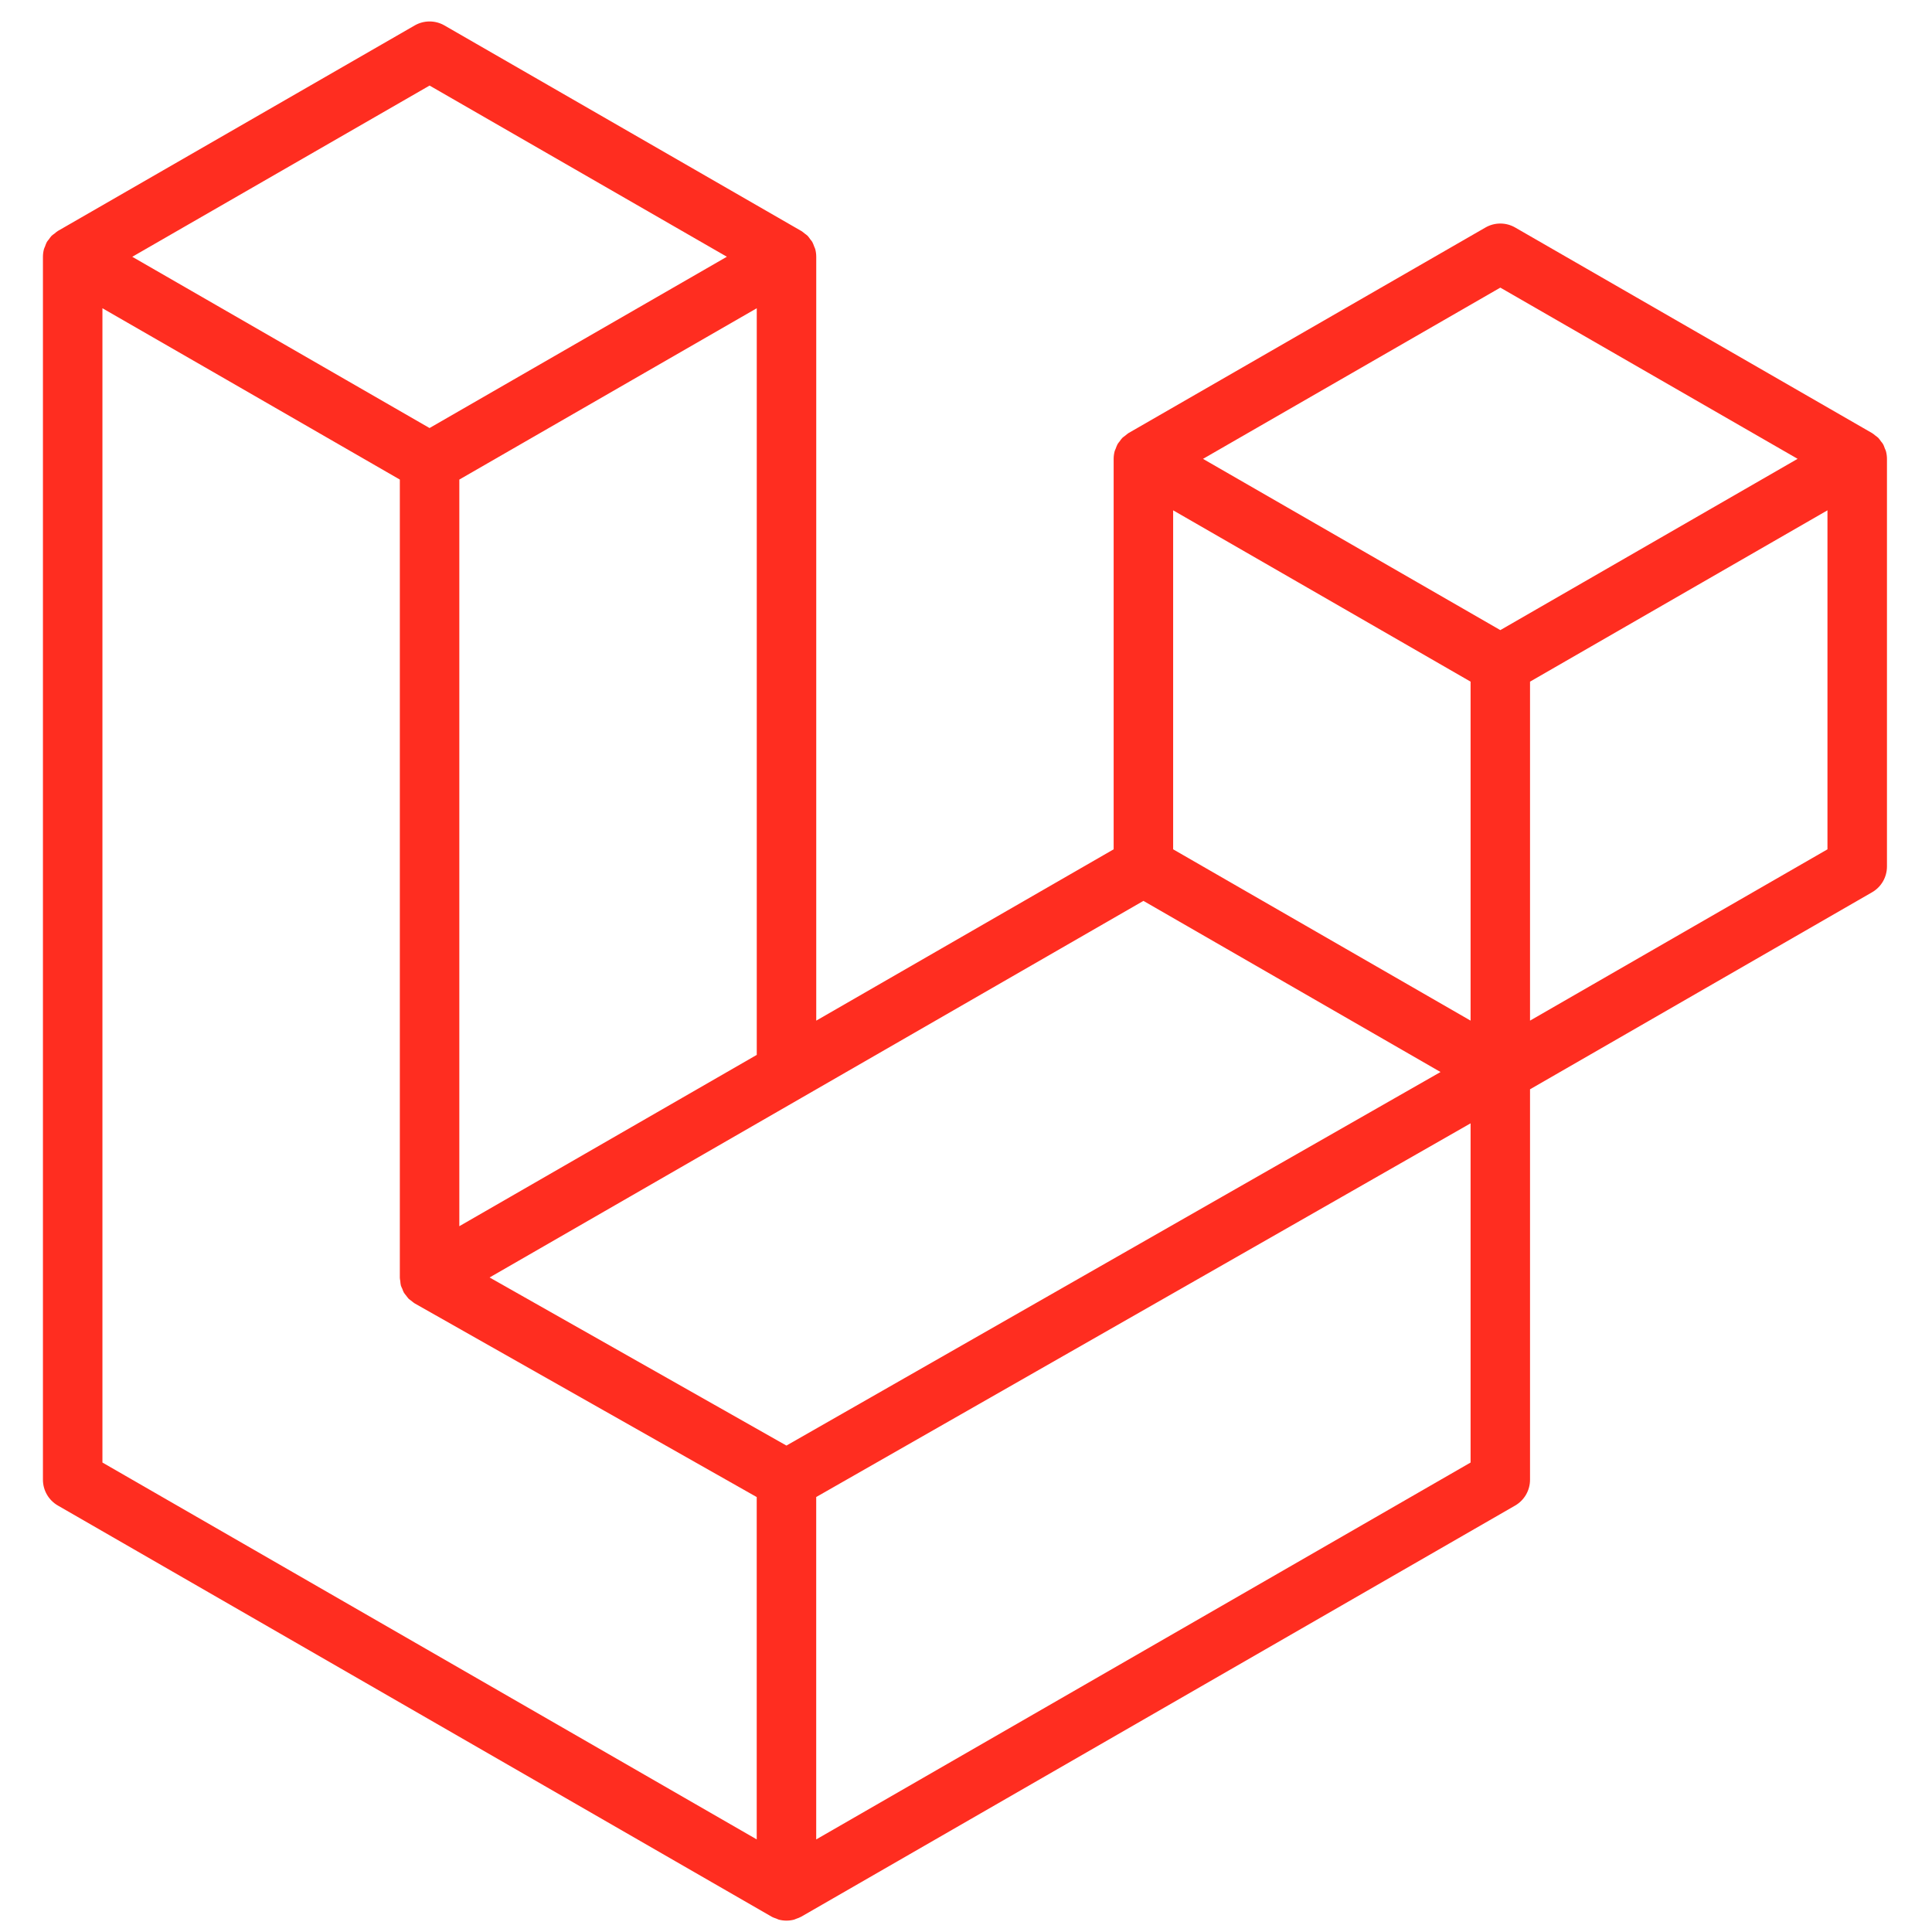
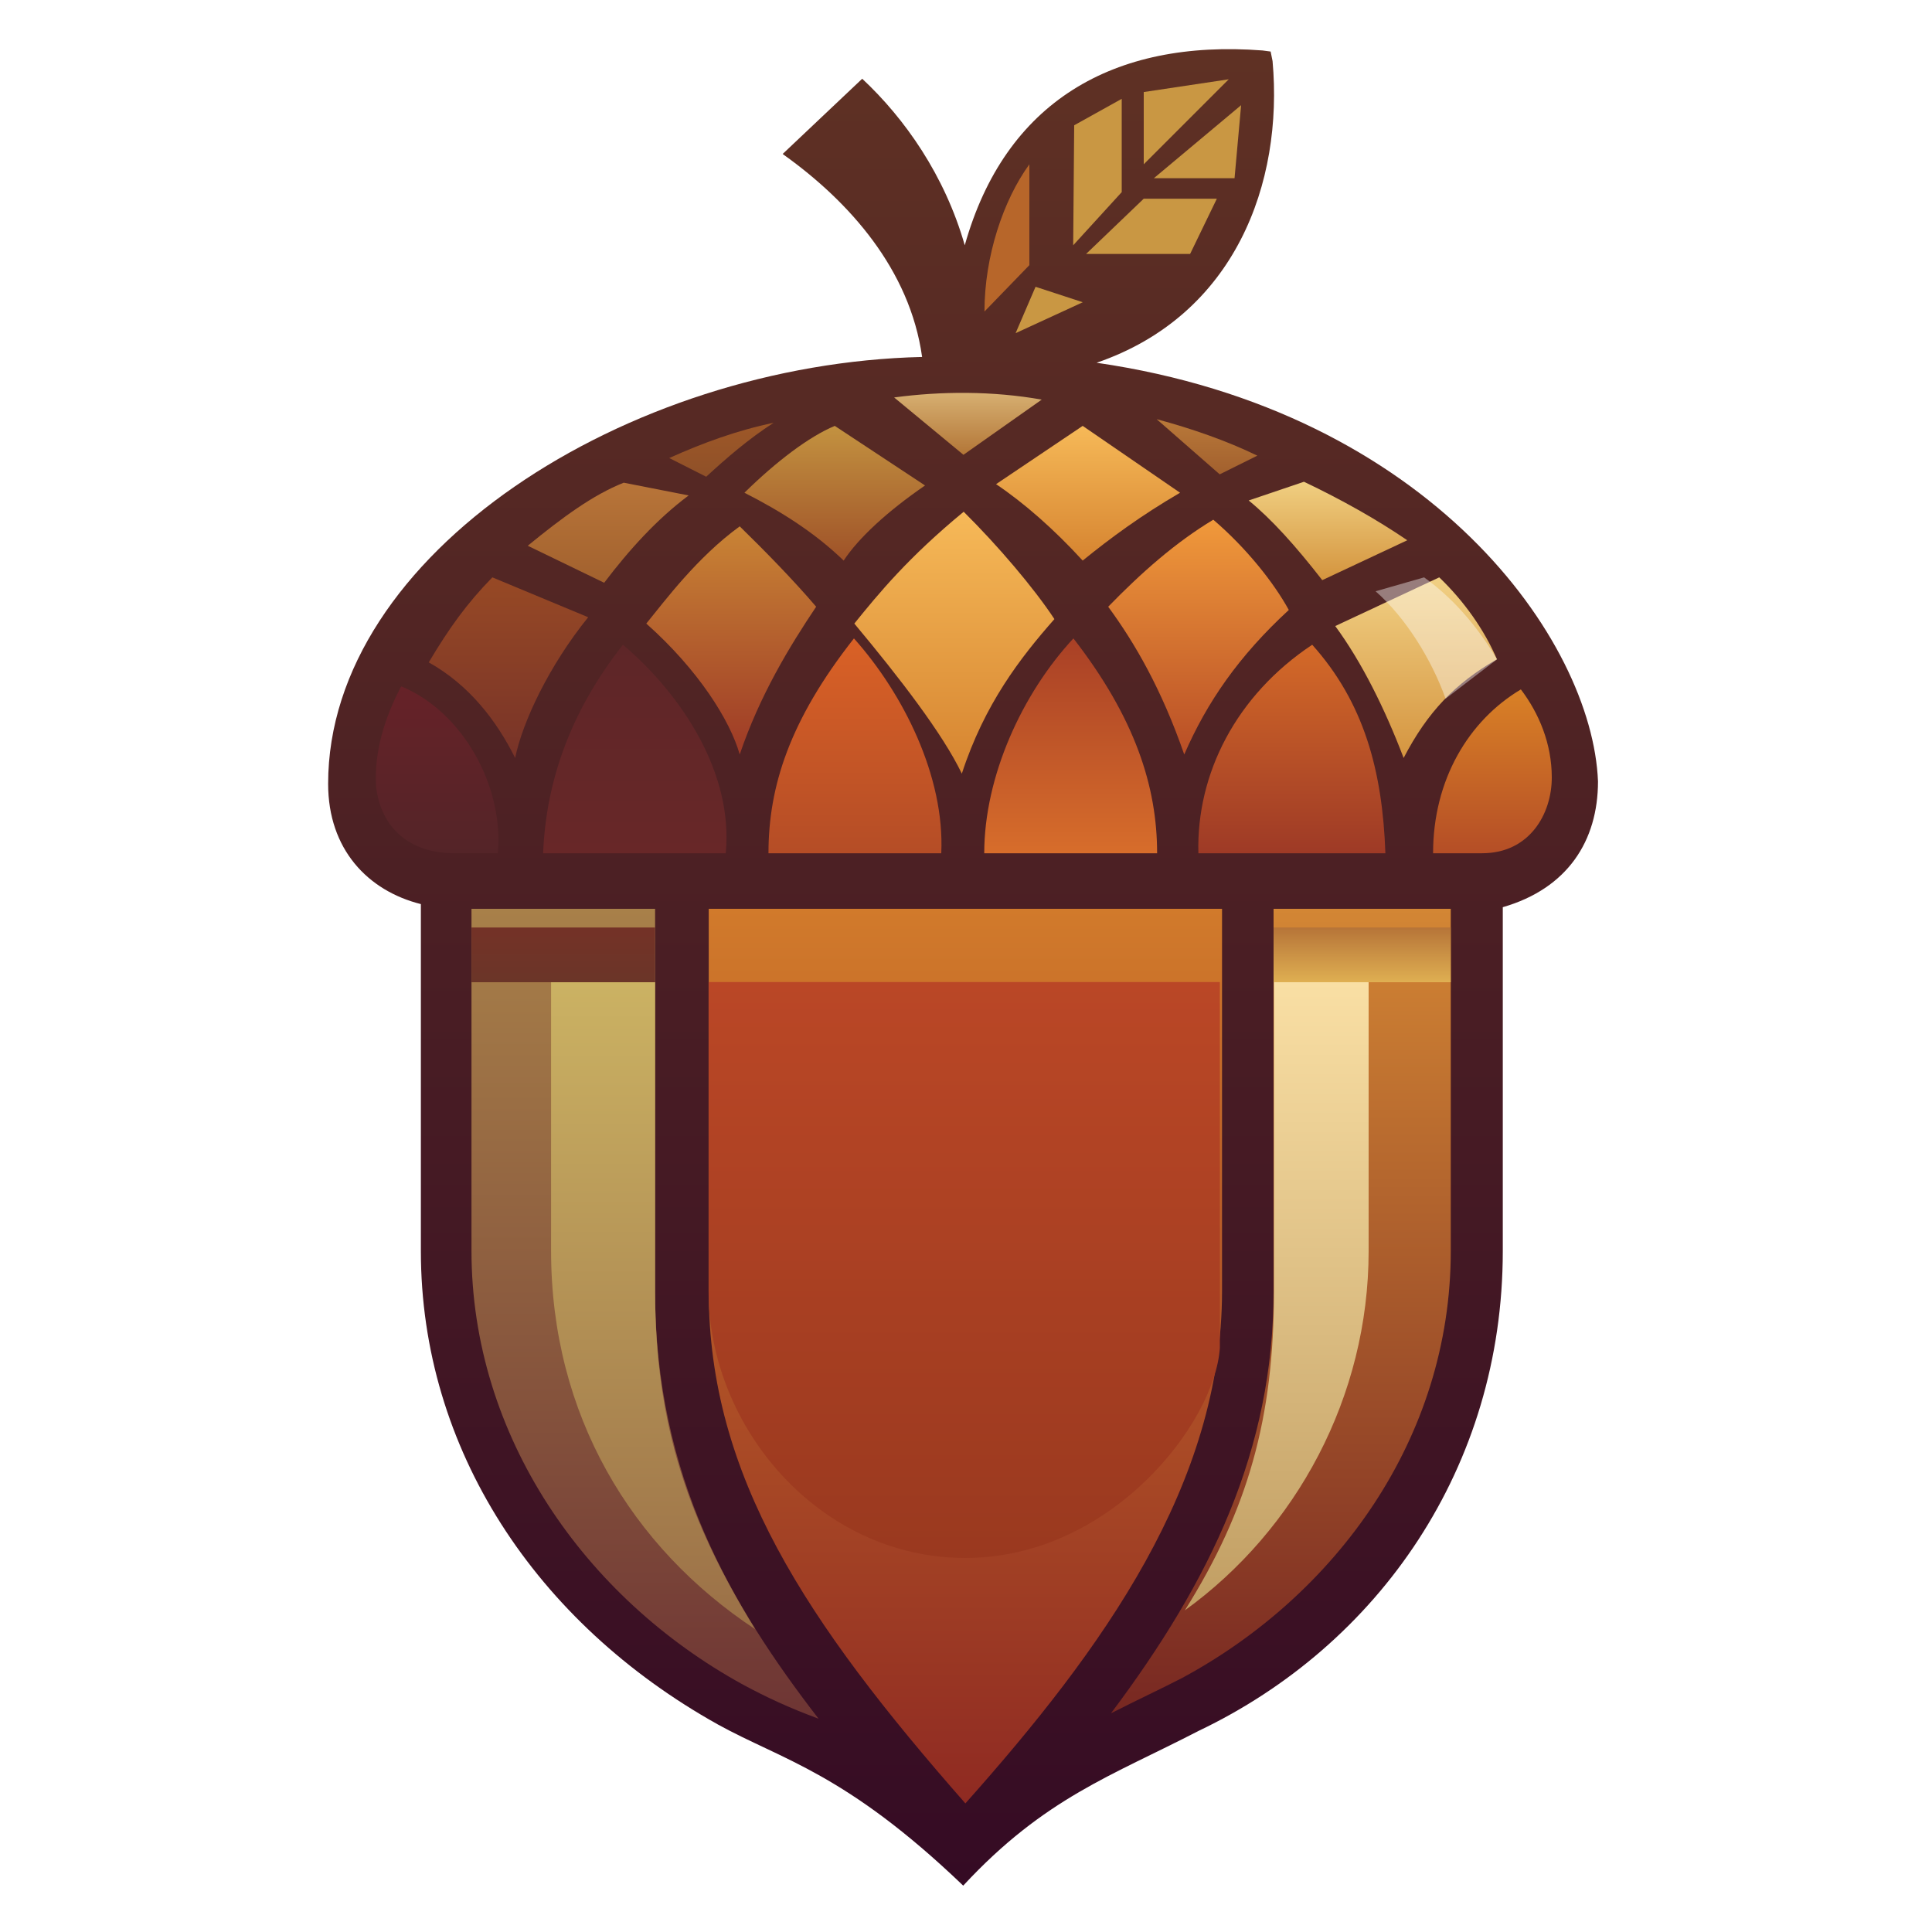
- <svg xmlns="http://www.w3.org/2000/svg" width="166" height="166" viewBox="0 0 166 166" fill="none">
-   <path fill-rule="evenodd" clip-rule="evenodd" d="M162.041 38.759C162.099 38.977 162.129 39.201 162.13 39.426V74.452C162.13 74.902 162.011 75.344 161.786 75.733C161.561 76.122 161.237 76.444 160.847 76.668L131.462 93.594V127.141C131.462 128.054 130.977 128.897 130.186 129.357L68.847 164.683C68.707 164.763 68.554 164.814 68.401 164.868C68.343 164.887 68.289 164.922 68.228 164.938C67.8 165.051 67.349 165.051 66.92 164.938C66.85 164.919 66.786 164.881 66.719 164.855C66.579 164.804 66.432 164.76 66.298 164.683L4.972 129.357C4.583 129.133 4.259 128.81 4.034 128.421C3.808 128.032 3.69 127.591 3.689 127.141L3.689 22.063C3.689 21.834 3.721 21.61 3.779 21.393C3.798 21.32 3.843 21.253 3.868 21.179C3.916 21.045 3.961 20.908 4.031 20.783C4.079 20.7 4.149 20.633 4.206 20.557C4.28 20.454 4.347 20.349 4.433 20.26C4.506 20.186 4.602 20.132 4.685 20.068C4.778 19.992 4.861 19.909 4.966 19.848L35.633 2.185C36.022 1.961 36.462 1.844 36.91 1.844C37.358 1.844 37.798 1.961 38.186 2.185L68.851 19.848H68.857C68.959 19.912 69.045 19.992 69.138 20.065C69.221 20.129 69.313 20.186 69.387 20.257C69.476 20.349 69.54 20.454 69.616 20.557C69.671 20.633 69.744 20.7 69.789 20.783C69.862 20.911 69.904 21.045 69.955 21.179C69.98 21.253 70.025 21.32 70.044 21.396C70.103 21.614 70.133 21.838 70.133 22.063V87.694L95.686 72.974V39.423C95.686 39.2 95.718 38.973 95.775 38.759C95.798 38.683 95.839 38.615 95.865 38.542C95.916 38.408 95.96 38.271 96.031 38.146C96.079 38.063 96.149 37.996 96.203 37.92C96.279 37.818 96.343 37.712 96.433 37.623C96.506 37.549 96.599 37.495 96.681 37.431C96.777 37.355 96.86 37.272 96.962 37.211L127.633 19.548C128.021 19.324 128.461 19.206 128.91 19.206C129.358 19.206 129.798 19.324 130.186 19.548L160.85 37.211C160.959 37.275 161.042 37.355 161.137 37.428C161.217 37.492 161.31 37.549 161.383 37.62C161.473 37.712 161.536 37.818 161.613 37.92C161.67 37.996 161.741 38.063 161.785 38.146C161.859 38.271 161.9 38.408 161.951 38.542C161.98 38.615 162.021 38.683 162.041 38.759ZM157.018 72.974V43.848L146.287 50.028L131.462 58.568V87.694L157.021 72.974H157.018ZM126.354 125.663V96.518L111.771 104.85L70.13 128.626V158.046L126.354 125.663ZM8.801 26.485V125.663L65.018 158.043V128.629L35.649 112L35.64 111.994L35.627 111.988C35.528 111.93 35.445 111.847 35.353 111.777C35.273 111.713 35.18 111.662 35.11 111.592L35.104 111.582C35.021 111.502 34.963 111.403 34.893 111.314C34.829 111.228 34.753 111.154 34.702 111.065L34.699 111.055C34.641 110.96 34.606 110.845 34.565 110.736C34.523 110.64 34.469 110.551 34.443 110.449C34.411 110.328 34.405 110.197 34.392 110.072C34.379 109.976 34.354 109.881 34.354 109.785V109.778V41.205L19.532 32.662L8.801 26.485ZM36.913 7.35L11.364 22.063L36.907 36.777L62.453 22.06L36.907 7.35H36.913ZM50.2 99.174L65.022 90.637V26.485L54.291 32.665L39.466 41.205V105.357L50.2 99.174ZM128.91 24.713L103.363 39.426L128.91 54.14L154.453 39.423L128.91 24.713ZM126.354 58.568L111.529 50.028L100.798 43.848V72.974L115.619 81.511L126.354 87.694V58.568ZM67.571 124.205L105.042 102.803L123.772 92.109L98.245 77.405L68.854 94.334L42.066 109.762L67.571 124.205Z" fill="#FF2D20" />
+ <svg xmlns="http://www.w3.org/2000/svg" width="250" height="250" fill="none" viewBox="0 0 250 250">
+   <path d="m141.9 46.94c17.94-6.15 24.18-23.27 22.77-39.03l-0.25-1.24-1.05-0.14c-19.33-1.48-33.33 6.68-38.53 25.21-2.59-9.06-7.76-16.4-13.27-21.55l-10.29 9.73 0.18 0.14c8.42 6.03 16.28 14.8 17.86 26.13-38.18 0.89-76.86 25.46-76.86 55.24 0 8.45 5.12 13.83 12 15.56v44.9c0 25.56 14.84 48.09 38.44 61.26 8.35 4.61 16.47 6.23 31.74 20.85 10.54-11.37 19.29-14.24 30.45-20.02 23.33-11.12 39.37-34.11 39.37-62.09v-44.5c8.38-2.42 12.32-8.58 12.32-16.28-0.73-18.27-21.63-47.89-64.88-54.17z" fill="url(#paint0_linear_132_2267)" />
+   <path d="m61.01 117.6v44.26c0 23.9 14.61 44.88 35.15 56.14 3.09 1.66 5.88 2.96 9.76 4.4-11.26-14.6-21.15-31.24-21.15-55.32v-49.48h-23.76z" fill="url(#paint1_linear_132_2267)" />
+   <path d="m164.8 117.6v49.48c0 20.54-8.17 37.47-21.04 54.62 3.32-1.7 6.47-3.15 9.26-4.6 19.77-10.68 34.71-30.89 34.71-55.24v-44.26h-22.93z" fill="url(#paint2_linear_132_2267)" />
+   <path d="m91.71 117.6v49.48c0 23.86 12.6 42.82 33.21 66.28 17.8-19.99 33.21-41.31 33.21-66.28v-49.48h-66.42z" fill="url(#paint3_linear_132_2267)" />
+   <path d="m124.9 201.6c18.89 0 32.33-17.5 32.95-27.2v-47.32h-66.16v40c0 17.57 14.32 34.52 33.21 34.52z" fill="url(#paint4_linear_132_2267)" />
+   <path d="m61.01 127.1h23.76v-7.08h-23.76v7.08z" fill="url(#paint5_linear_132_2267)" />
+   <path d="m164.8 127.1h22.93v-7.08h-22.93v7.08z" fill="url(#paint6_linear_132_2267)" />
+   <path d="m71.31 127.1v34.78c0 21.22 10.41 38.37 26.41 48.94-8.61-13.94-12.95-26.5-12.95-43.72v-40h-13.46z" fill="url(#paint7_linear_132_2267)" />
+   <path d="m177.1 127.1v34.78c0 18.85-9.37 36.09-23.78 46.5 8.16-13.02 11.53-24.88 11.53-41.28v-40h12.25z" fill="url(#paint8_linear_132_2267)" />
+   <path d="m51.91 88.81c-2.14 4.08-3.5 8.41-3.25 12.98 0.65 5.38 4.35 8.62 10.16 8.62h5.6c0.79-8.62-4.5-18.3-12.51-21.6z" fill="url(#paint9_linear_132_2267)" />
+   <path d="m76.11 79.87c-5.05 6.24-8.5 13.54-9.45 18.21-2.43-4.87-5.95-9.44-11.18-12.37 2.63-4.42 4.93-7.63 8.23-11l12.4 5.16z" fill="url(#paint10_linear_132_2267)" />
+   <path d="m89.11 64.11c-4.12 3.08-7.7 7.04-10.93 11.3l-9.89-4.79c4.54-3.71 8.42-6.57 12.42-8.16l8.4 1.65z" fill="url(#paint11_linear_132_2267)" />
+   <path d="m100.1 54.71c-3.3 2.14-6.09 4.56-8.72 6.98l-4.78-2.42c4.42-1.99 8.83-3.59 13.5-4.56z" fill="url(#paint12_linear_132_2267)" />
+   <path d="m119.7 62.82c-4.9 3.37-8.6 6.79-10.53 9.72-3.7-3.58-8.06-6.35-12.84-8.78 4.12-4.05 8.39-7.28 11.69-8.65l11.68 7.71z" fill="url(#paint13_linear_132_2267)" />
+   <path d="m134.8 51.71-10.13 7.14-8.97-7.42c6.12-0.82 12.72-0.85 19.1 0.28z" fill="url(#paint14_linear_132_2267)" />
+   <path d="m162.7 58.96-4.87 2.42-8.16-7.14c4.6 1.24 9.02 2.78 13.03 4.72z" fill="url(#paint15_linear_132_2267)" />
+   <path d="m182.1 69.91-11 5.16c-3.46-4.45-6.55-7.88-9.52-10.31l7.15-2.42c4.87 2.31 9.47 4.91 13.37 7.57z" fill="url(#paint16_linear_132_2267)" />
+   <path d="m193.7 85.31c-5.42 3.13-8.97 6.8-12.07 12.77-2.43-6.37-5.4-12.37-8.85-17.07l13.46-6.3c3.19 3.06 5.85 6.81 7.46 10.6z" fill="url(#paint17_linear_132_2267)" />
+   <path d="m196.8 89.21c-6.72 4-11.36 11.65-11.36 21.2h6.34c6.15 0 9.02-5.1 9.02-9.8 0-4.4-1.67-8.33-4-11.4z" fill="url(#paint18_linear_132_2267)" />
+   <path d="m80.61 83.43c-6.66 8.45-9.95 17.48-10.33 26.98h23.63c1-10.3-5.6-20.44-13.3-26.98z" fill="url(#paint19_linear_132_2267)" />
+   <path d="m95.72 68.11c-5.51 4-9.66 9.6-12.09 12.58 6.72 5.97 10.84 12.52 12.09 16.94 2.59-7.66 6.47-14.02 9.89-19.12-2.93-3.44-6.7-7.29-9.89-10.4z" fill="url(#paint20_linear_132_2267)" />
+   <path d="m124.7 66.22c-7.15 5.89-10.96 10.52-14.15 14.47 5.96 7.14 11.48 14.34 13.91 19.42 2.93-9 7.57-15 11.98-20-2.63-4-7.3-9.49-11.74-13.89z" fill="url(#paint21_linear_132_2267)" />
+   <path d="m140.1 55.11 12.6 8.65c-5.01 2.92-9 5.85-12.6 8.78-3.7-4.05-7.61-7.47-11.21-9.89l11.21-7.54z" fill="url(#paint22_linear_132_2267)" />
+   <path d="m157 67.25c4.3 3.68 7.84 8.16 9.77 11.68-6.47 5.96-10.59 11.93-13.53 18.7-2.93-8.45-6.39-14.42-9.84-19.12 4.3-4.42 8.71-8.32 13.6-11.26z" fill="url(#paint23_linear_132_2267)" />
+   <path d="m169.8 83.43c6.66 7.43 9.09 16.22 9.47 26.98h-24.2c-0.27-10.3 4.89-20.44 14.73-26.98z" fill="url(#paint24_linear_132_2267)" />
+   <path d="m110.5 82.61c-8.34 10.6-11.06 19.18-11.06 27.8h22.36c0.46-9.93-4.92-20.66-11.3-27.8z" fill="url(#paint25_linear_132_2267)" />
+   <path d="m138.9 82.61c7.98 10.28 10.83 19.18 10.83 27.8h-22.37c0-9.93 4.9-20.66 11.54-27.8z" fill="url(#paint26_linear_132_2267)" />
+   <path d="m139 16.21 6.15-3.42v12.07l-6.28 6.88 0.13-15.53z" fill="#C99743" />
+   <path d="m148 11.91 11-1.65-11 11v-9.35z" fill="#C99743" />
+   <path d="m160.6 13.61-0.85 9.45h-10.44l11.29-9.45z" fill="#C99743" />
+   <path d="m148 25.71h9.46l-3.46 7.15h-13.46l7.46-7.15z" fill="#C99743" />
+   <path d="m134 37.11 6.11 2-8.69 4 2.58-6z" fill="#C99743" />
+   <path d="m133.2 34.31-5.81 6c0-7.14 2.43-14.4 5.81-19.05v13.05z" fill="#B7662A" />
+   <path d="m178 76.51 6.28-1.8c4.47 3.2 7.52 7.38 9.44 10.6l-6.66 5.1c-1.83-5.1-5.16-10.48-9.06-13.9z" fill="#FEFFFE" opacity=".4" />
+   <defs>
+     <linearGradient id="paint0_linear_132_2267" x1="124.7" x2="124.7" y1="6.201" y2="244" gradientUnits="userSpaceOnUse">
+       <stop stop-color="#5F3124" offset="0" />
+       <stop stop-color="#350B24" offset="1" />
+     </linearGradient>
+     <linearGradient id="paint1_linear_132_2267" x1="83.46" x2="83.46" y1="117.6" y2="222.4" gradientUnits="userSpaceOnUse">
+       <stop stop-color="#A88049" offset="0" />
+       <stop stop-color="#6E3534" offset="1" />
+     </linearGradient>
+     <linearGradient id="paint2_linear_132_2267" x1="165.8" x2="165.8" y1="117.6" y2="221.7" gradientUnits="userSpaceOnUse">
+       <stop stop-color="#D38634" offset="0" />
+       <stop stop-color="#782822" offset="1" />
+     </linearGradient>
+     <linearGradient id="paint3_linear_132_2267" x1="124.9" x2="124.9" y1="117.6" y2="233.4" gradientUnits="userSpaceOnUse">
+       <stop stop-color="#D17A2B" offset="0" />
+       <stop stop-color="#8F2A22" offset="1" />
+     </linearGradient>
+     <linearGradient id="paint4_linear_132_2267" x1="124.8" x2="124.8" y1="127.1" y2="201.6" gradientUnits="userSpaceOnUse">
+       <stop stop-color="#BA4726" offset="0" />
+       <stop stop-color="#9A391F" offset="1" />
+     </linearGradient>
+     <linearGradient id="paint5_linear_132_2267" x1="72.89" x2="72.89" y1="120" y2="127.1" gradientUnits="userSpaceOnUse">
+       <stop stop-color="#743227" offset="0" />
+       <stop stop-color="#6B3528" offset="1" />
+     </linearGradient>
+     <linearGradient id="paint6_linear_132_2267" x1="176.3" x2="176.3" y1="120" y2="127.1" gradientUnits="userSpaceOnUse">
+       <stop stop-color="#B67438" offset="0" />
+       <stop stop-color="#DFAF52" offset="1" />
+     </linearGradient>
+     <linearGradient id="paint7_linear_132_2267" x1="84.51" x2="84.51" y1="127.1" y2="210.8" gradientUnits="userSpaceOnUse">
+       <stop stop-color="#CBB263" offset="0" />
+       <stop stop-color="#9B7047" offset="1" />
+     </linearGradient>
+     <linearGradient id="paint8_linear_132_2267" x1="165.2" x2="165.2" y1="127.1" y2="208.4" gradientUnits="userSpaceOnUse">
+       <stop stop-color="#F9DFA4" offset="0" />
+       <stop stop-color="#C19E63" offset="1" />
+     </linearGradient>
+     <linearGradient id="paint9_linear_132_2267" x1="56.74" x2="56.74" y1="88.81" y2="110.4" gradientUnits="userSpaceOnUse">
+       <stop stop-color="#662228" offset="0" />
+       <stop stop-color="#542428" offset="1" />
+     </linearGradient>
+     <linearGradient id="paint10_linear_132_2267" x1="65.8" x2="65.8" y1="74.71" y2="98.08" gradientUnits="userSpaceOnUse">
+       <stop stop-color="#974925" offset="0" />
+       <stop stop-color="#783328" offset="1" />
+     </linearGradient>
+     <linearGradient id="paint11_linear_132_2267" x1="78.7" x2="78.7" y1="62.46" y2="75.41" gradientUnits="userSpaceOnUse">
+       <stop stop-color="#B87539" offset="0" />
+       <stop stop-color="#A2612E" offset="1" />
+     </linearGradient>
+     <linearGradient id="paint12_linear_132_2267" x1="93.36" x2="93.36" y1="54.71" y2="61.69" gradientUnits="userSpaceOnUse">
+       <stop stop-color="#9E5828" offset="0" />
+       <stop stop-color="#8F5028" offset="1" />
+     </linearGradient>
+     <linearGradient id="paint13_linear_132_2267" x1="108" x2="108" y1="55.11" y2="72.54" gradientUnits="userSpaceOnUse">
+       <stop stop-color="#C39240" offset="0" />
+       <stop stop-color="#9F5228" offset="1" />
+     </linearGradient>
+     <linearGradient id="paint14_linear_132_2267" x1="125.3" x2="125.3" y1="50.73" y2="58.85" gradientUnits="userSpaceOnUse">
+       <stop stop-color="#D7B072" offset="0" />
+       <stop stop-color="#B37637" offset="1" />
+     </linearGradient>
+     <linearGradient id="paint15_linear_132_2267" x1="156.2" x2="156.2" y1="54.24" y2="61.38" gradientUnits="userSpaceOnUse">
+       <stop stop-color="#B97939" offset="0" />
+       <stop stop-color="#A2602E" offset="1" />
+     </linearGradient>
+     <linearGradient id="paint16_linear_132_2267" x1="171.8" x2="171.8" y1="62.34" y2="75.07" gradientUnits="userSpaceOnUse">
+       <stop stop-color="#F0CF81" offset="0" />
+       <stop stop-color="#D4943E" offset="1" />
+     </linearGradient>
+     <linearGradient id="paint17_linear_132_2267" x1="183.2" x2="183.2" y1="74.71" y2="98.08" gradientUnits="userSpaceOnUse">
+       <stop stop-color="#F1D084" offset="0" />
+       <stop stop-color="#D59540" offset="1" />
+     </linearGradient>
+     <linearGradient id="paint18_linear_132_2267" x1="193.1" x2="193.1" y1="89.21" y2="110.4" gradientUnits="userSpaceOnUse">
+       <stop stop-color="#D98126" offset="0" />
+       <stop stop-color="#B54E26" offset="1" />
+     </linearGradient>
+     <linearGradient id="paint19_linear_132_2267" x1="82.1" x2="82.1" y1="83.43" y2="110.4" gradientUnits="userSpaceOnUse">
+       <stop stop-color="#5E2628" offset="0" />
+       <stop stop-color="#682728" offset="1" />
+     </linearGradient>
+     <linearGradient id="paint20_linear_132_2267" x1="94.62" x2="94.62" y1="68.11" y2="97.63" gradientUnits="userSpaceOnUse">
+       <stop stop-color="#C98435" offset="0" />
+       <stop stop-color="#9E3A26" offset="1" />
+     </linearGradient>
+     <linearGradient id="paint21_linear_132_2267" x1="123.5" x2="123.5" y1="66.22" y2="100.1" gradientUnits="userSpaceOnUse">
+       <stop stop-color="#F6B958" offset="0" />
+       <stop stop-color="#D68430" offset="1" />
+     </linearGradient>
+     <linearGradient id="paint22_linear_132_2267" x1="140.8" x2="140.8" y1="55.11" y2="72.54" gradientUnits="userSpaceOnUse">
+       <stop stop-color="#F6B958" offset="0" />
+       <stop stop-color="#D68430" offset="1" />
+     </linearGradient>
+     <linearGradient id="paint23_linear_132_2267" x1="155.1" x2="155.1" y1="67.25" y2="97.63" gradientUnits="userSpaceOnUse">
+       <stop stop-color="#F0993B" offset="0" />
+       <stop stop-color="#B94E26" offset="1" />
+     </linearGradient>
+     <linearGradient id="paint24_linear_132_2267" x1="167.2" x2="167.2" y1="83.43" y2="110.4" gradientUnits="userSpaceOnUse">
+       <stop stop-color="#D46A28" offset="0" />
+       <stop stop-color="#9E3A26" offset="1" />
+     </linearGradient>
+     <linearGradient id="paint25_linear_132_2267" x1="110.6" x2="110.6" y1="82.61" y2="110.4" gradientUnits="userSpaceOnUse">
+       <stop stop-color="#D96126" offset="0" />
+       <stop stop-color="#B54D26" offset="1" />
+     </linearGradient>
+     <linearGradient id="paint26_linear_132_2267" x1="138.5" x2="138.5" y1="82.61" y2="110.4" gradientUnits="userSpaceOnUse">
+       <stop stop-color="#A94026" offset="0" />
+       <stop stop-color="#D76D2B" offset="1" />
+     </linearGradient>
+   </defs>
</svg>
